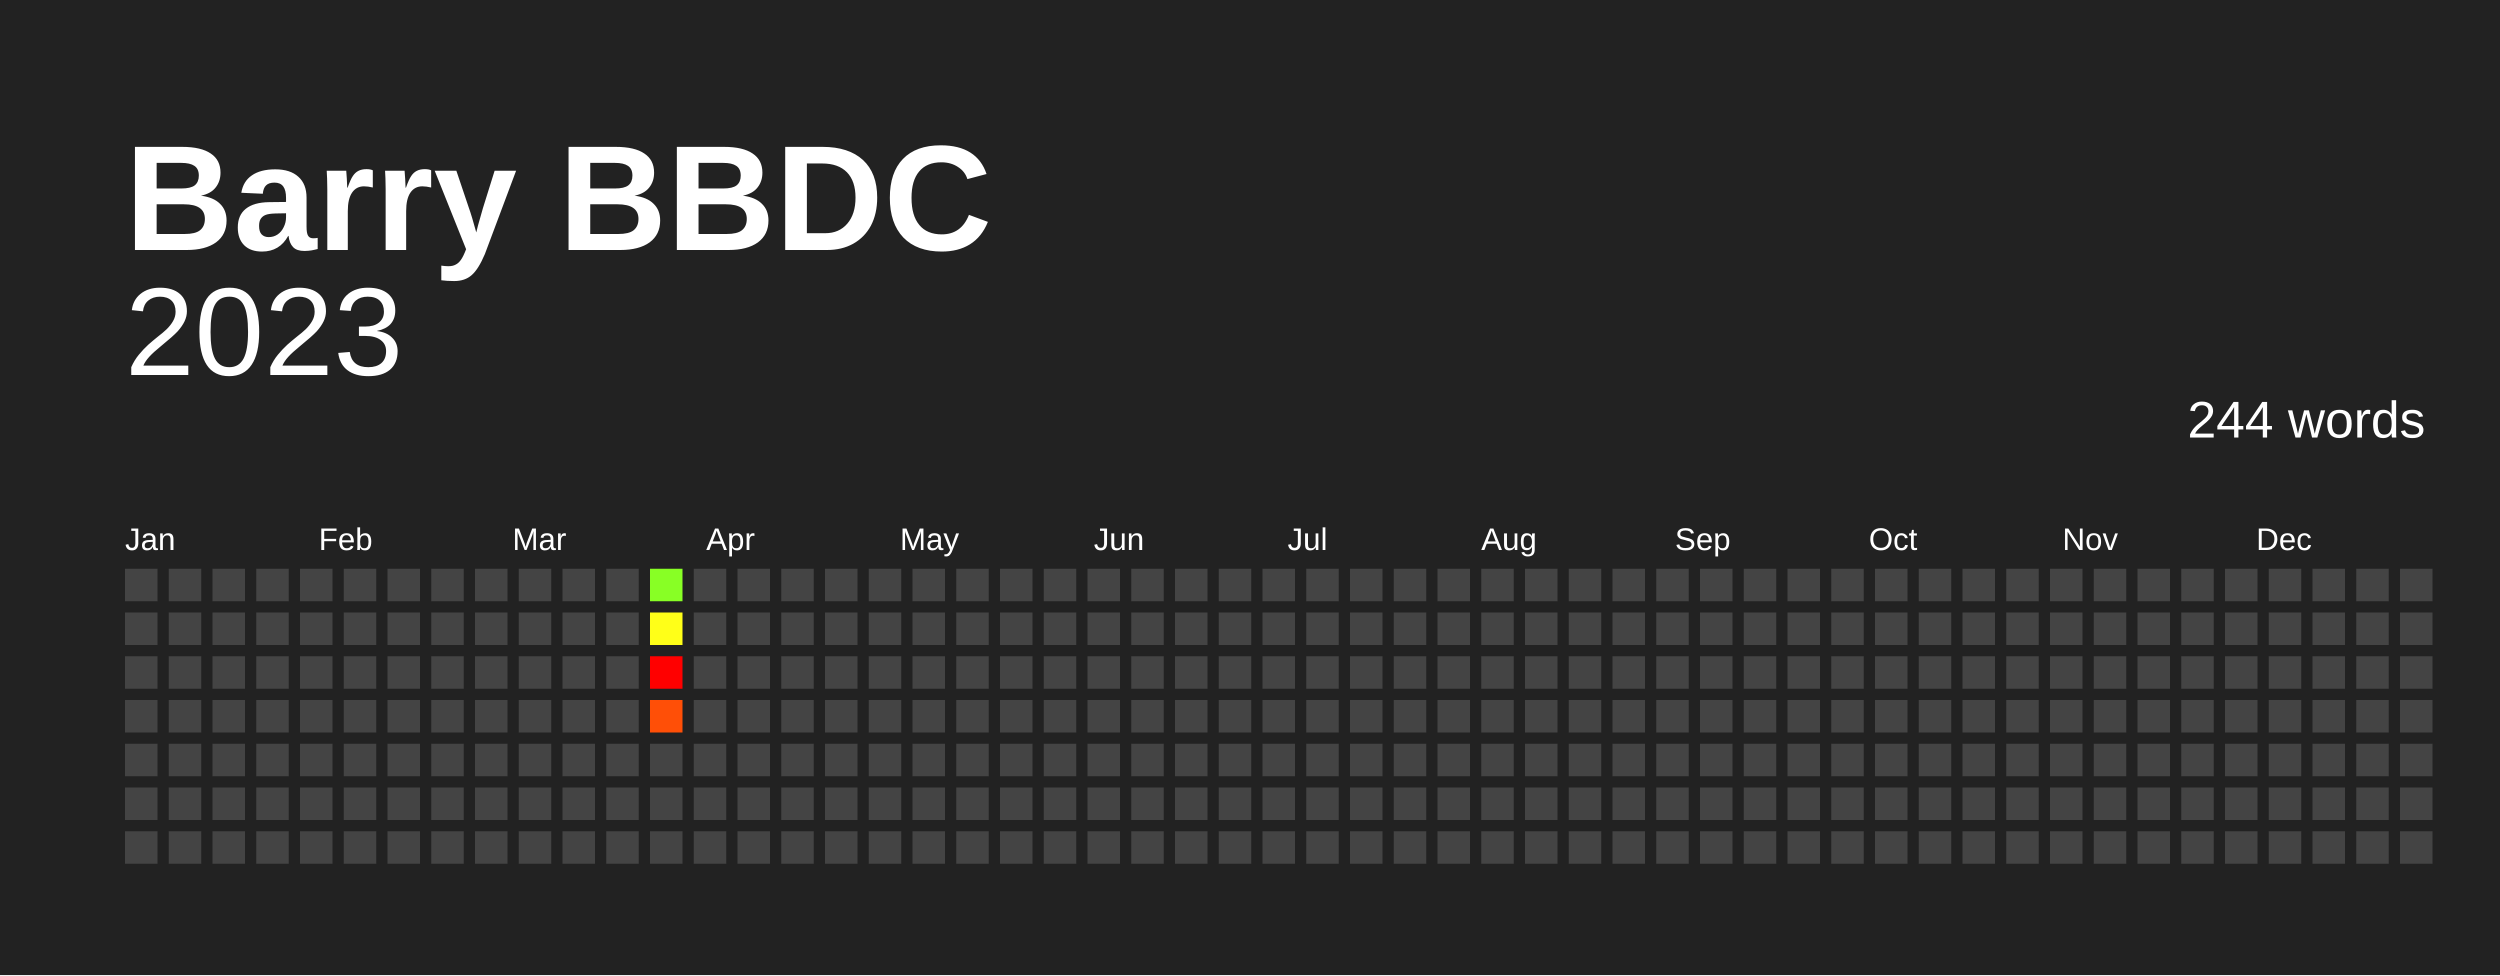
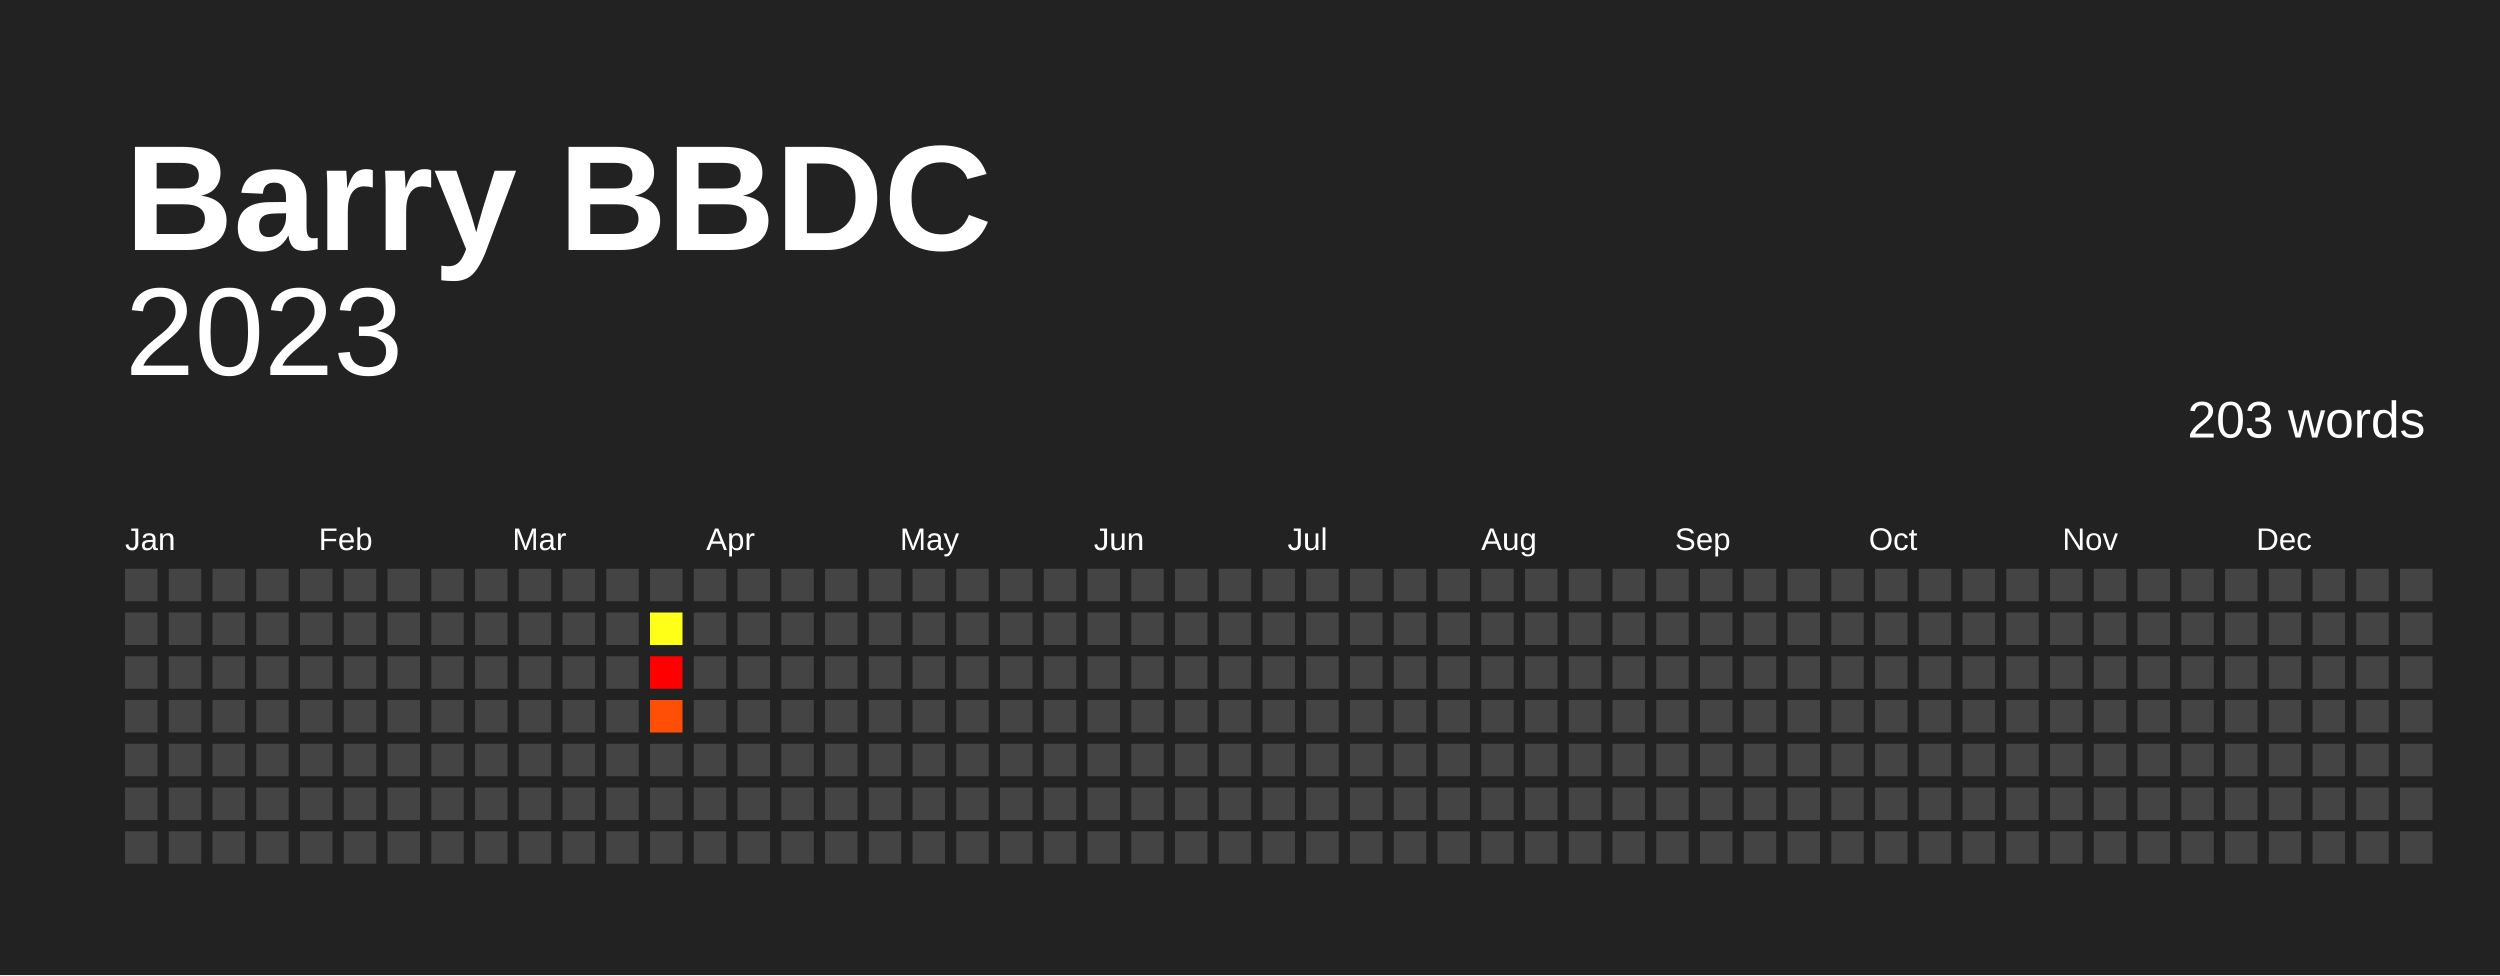
<svg xmlns="http://www.w3.org/2000/svg" baseProfile="full" height="78mm" version="1.1" viewBox="0,0,200,78" width="200mm">
  <defs />
  <rect fill="#222222" height="78" width="200" x="0" y="0" />
  <text fill="#FFFFFF" style="font-size:12px; font-family:Arial; font-weight:bold;" x="10" y="20">Barry BBDC</text>
  <text alignment-baseline="hanging" fill="#FFFFFF" style="font-size:10.0px; font-family:Arial;" x="10" y="30">2023</text>
-   <text alignment-baseline="hanging" fill="#FFFFFF" style="font-size:4.125px; font-family:Arial;" x="175" y="35">244 words</text>
+   <text alignment-baseline="hanging" fill="#FFFFFF" style="font-size:4.125px; font-family:Arial;" x="175" y="35">203 words</text>
  <text fill="#FFFFFF" style="font-size:2.5px; font-family:Arial" x="10.0" y="44">Jan</text>
  <text fill="#FFFFFF" style="font-size:2.5px; font-family:Arial" x="25.5" y="44">Feb</text>
  <text fill="#FFFFFF" style="font-size:2.5px; font-family:Arial" x="41.0" y="44">Mar</text>
  <text fill="#FFFFFF" style="font-size:2.5px; font-family:Arial" x="56.5" y="44">Apr</text>
  <text fill="#FFFFFF" style="font-size:2.5px; font-family:Arial" x="72.0" y="44">May</text>
  <text fill="#FFFFFF" style="font-size:2.5px; font-family:Arial" x="87.5" y="44">Jun</text>
  <text fill="#FFFFFF" style="font-size:2.5px; font-family:Arial" x="103.0" y="44">Jul</text>
  <text fill="#FFFFFF" style="font-size:2.5px; font-family:Arial" x="118.5" y="44">Aug</text>
  <text fill="#FFFFFF" style="font-size:2.5px; font-family:Arial" x="134.0" y="44">Sep</text>
  <text fill="#FFFFFF" style="font-size:2.5px; font-family:Arial" x="149.5" y="44">Oct</text>
  <text fill="#FFFFFF" style="font-size:2.5px; font-family:Arial" x="165.0" y="44">Nov</text>
  <text fill="#FFFFFF" style="font-size:2.5px; font-family:Arial" x="180.5" y="44">Dec</text>
  <rect fill="#444444" height="2.6" width="2.6" x="10.0" y="45.5" />
  <rect fill="#444444" height="2.6" width="2.6" x="10.0" y="49.0" />
  <rect fill="#444444" height="2.6" width="2.6" x="10.0" y="52.5" />
  <rect fill="#444444" height="2.6" width="2.6" x="10.0" y="56.0" />
  <rect fill="#444444" height="2.6" width="2.6" x="10.0" y="59.5" />
  <rect fill="#444444" height="2.6" width="2.6" x="10.0" y="63.0" />
  <rect fill="#444444" height="2.6" width="2.6" x="10.0" y="66.5" />
  <rect fill="#444444" height="2.6" width="2.6" x="13.5" y="45.5" />
  <rect fill="#444444" height="2.6" width="2.6" x="13.5" y="49.0" />
  <rect fill="#444444" height="2.6" width="2.6" x="13.5" y="52.5" />
  <rect fill="#444444" height="2.6" width="2.6" x="13.5" y="56.0" />
  <rect fill="#444444" height="2.6" width="2.6" x="13.5" y="59.5" />
  <rect fill="#444444" height="2.6" width="2.6" x="13.5" y="63.0" />
  <rect fill="#444444" height="2.6" width="2.6" x="13.5" y="66.5" />
  <rect fill="#444444" height="2.6" width="2.6" x="17.0" y="45.5" />
  <rect fill="#444444" height="2.6" width="2.6" x="17.0" y="49.0" />
  <rect fill="#444444" height="2.6" width="2.6" x="17.0" y="52.5" />
  <rect fill="#444444" height="2.6" width="2.6" x="17.0" y="56.0" />
  <rect fill="#444444" height="2.6" width="2.6" x="17.0" y="59.5" />
  <rect fill="#444444" height="2.6" width="2.6" x="17.0" y="63.0" />
  <rect fill="#444444" height="2.6" width="2.6" x="17.0" y="66.5" />
  <rect fill="#444444" height="2.6" width="2.6" x="20.5" y="45.5" />
  <rect fill="#444444" height="2.6" width="2.6" x="20.5" y="49.0" />
  <rect fill="#444444" height="2.6" width="2.6" x="20.5" y="52.5" />
  <rect fill="#444444" height="2.6" width="2.6" x="20.5" y="56.0" />
  <rect fill="#444444" height="2.6" width="2.6" x="20.5" y="59.5" />
  <rect fill="#444444" height="2.6" width="2.6" x="20.5" y="63.0" />
  <rect fill="#444444" height="2.6" width="2.6" x="20.5" y="66.5" />
  <rect fill="#444444" height="2.6" width="2.6" x="24.0" y="45.5" />
  <rect fill="#444444" height="2.6" width="2.6" x="24.0" y="49.0" />
  <rect fill="#444444" height="2.6" width="2.6" x="24.0" y="52.5" />
  <rect fill="#444444" height="2.6" width="2.6" x="24.0" y="56.0" />
  <rect fill="#444444" height="2.6" width="2.6" x="24.0" y="59.5" />
  <rect fill="#444444" height="2.6" width="2.6" x="24.0" y="63.0" />
  <rect fill="#444444" height="2.6" width="2.6" x="24.0" y="66.5" />
  <rect fill="#444444" height="2.6" width="2.6" x="27.5" y="45.5" />
  <rect fill="#444444" height="2.6" width="2.6" x="27.5" y="49.0" />
  <rect fill="#444444" height="2.6" width="2.6" x="27.5" y="52.5" />
  <rect fill="#444444" height="2.6" width="2.6" x="27.5" y="56.0" />
  <rect fill="#444444" height="2.6" width="2.6" x="27.5" y="59.5" />
  <rect fill="#444444" height="2.6" width="2.6" x="27.5" y="63.0" />
  <rect fill="#444444" height="2.6" width="2.6" x="27.5" y="66.5" />
  <rect fill="#444444" height="2.6" width="2.6" x="31.0" y="45.5" />
  <rect fill="#444444" height="2.6" width="2.6" x="31.0" y="49.0" />
  <rect fill="#444444" height="2.6" width="2.6" x="31.0" y="52.5" />
  <rect fill="#444444" height="2.6" width="2.6" x="31.0" y="56.0" />
  <rect fill="#444444" height="2.6" width="2.6" x="31.0" y="59.5" />
  <rect fill="#444444" height="2.6" width="2.6" x="31.0" y="63.0" />
  <rect fill="#444444" height="2.6" width="2.6" x="31.0" y="66.5" />
  <rect fill="#444444" height="2.6" width="2.6" x="34.5" y="45.5" />
  <rect fill="#444444" height="2.6" width="2.6" x="34.5" y="49.0" />
  <rect fill="#444444" height="2.6" width="2.6" x="34.5" y="52.5" />
  <rect fill="#444444" height="2.6" width="2.6" x="34.5" y="56.0" />
  <rect fill="#444444" height="2.6" width="2.6" x="34.5" y="59.5" />
  <rect fill="#444444" height="2.6" width="2.6" x="34.5" y="63.0" />
  <rect fill="#444444" height="2.6" width="2.6" x="34.5" y="66.5" />
  <rect fill="#444444" height="2.6" width="2.6" x="38.0" y="45.5" />
  <rect fill="#444444" height="2.6" width="2.6" x="38.0" y="49.0" />
  <rect fill="#444444" height="2.6" width="2.6" x="38.0" y="52.5" />
  <rect fill="#444444" height="2.6" width="2.6" x="38.0" y="56.0" />
  <rect fill="#444444" height="2.6" width="2.6" x="38.0" y="59.5" />
  <rect fill="#444444" height="2.6" width="2.6" x="38.0" y="63.0" />
  <rect fill="#444444" height="2.6" width="2.6" x="38.0" y="66.5" />
  <rect fill="#444444" height="2.6" width="2.6" x="41.5" y="45.5" />
  <rect fill="#444444" height="2.6" width="2.6" x="41.5" y="49.0" />
  <rect fill="#444444" height="2.6" width="2.6" x="41.5" y="52.5" />
  <rect fill="#444444" height="2.6" width="2.6" x="41.5" y="56.0" />
  <rect fill="#444444" height="2.6" width="2.6" x="41.5" y="59.5" />
  <rect fill="#444444" height="2.6" width="2.6" x="41.5" y="63.0" />
  <rect fill="#444444" height="2.6" width="2.6" x="41.5" y="66.5" />
  <rect fill="#444444" height="2.6" width="2.6" x="45.0" y="45.5" />
  <rect fill="#444444" height="2.6" width="2.6" x="45.0" y="49.0" />
  <rect fill="#444444" height="2.6" width="2.6" x="45.0" y="52.5" />
  <rect fill="#444444" height="2.6" width="2.6" x="45.0" y="56.0" />
  <rect fill="#444444" height="2.6" width="2.6" x="45.0" y="59.5" />
  <rect fill="#444444" height="2.6" width="2.6" x="45.0" y="63.0" />
  <rect fill="#444444" height="2.6" width="2.6" x="45.0" y="66.5" />
  <rect fill="#444444" height="2.6" width="2.6" x="48.5" y="45.5" />
  <rect fill="#444444" height="2.6" width="2.6" x="48.5" y="49.0" />
  <rect fill="#444444" height="2.6" width="2.6" x="48.5" y="52.5" />
  <rect fill="#444444" height="2.6" width="2.6" x="48.5" y="56.0" />
  <rect fill="#444444" height="2.6" width="2.6" x="48.5" y="59.5" />
  <rect fill="#444444" height="2.6" width="2.6" x="48.5" y="63.0" />
  <rect fill="#444444" height="2.6" width="2.6" x="48.5" y="66.5" />
-   <rect fill="#88ff25" height="2.6" width="2.6" x="52.0" y="45.5" />
+   <rect fill="#444444" height="2.6" width="2.6" x="52.0" y="45.5" />
  <rect fill="#ffff18" height="2.6" width="2.6" x="52.0" y="49.0" />
  <rect fill="red" height="2.6" width="2.6" x="52.0" y="52.5" />
  <rect fill="#ff4f07" height="2.6" width="2.6" x="52.0" y="56.0" />
  <rect fill="#444444" height="2.6" width="2.6" x="52.0" y="59.5" />
  <rect fill="#444444" height="2.6" width="2.6" x="52.0" y="63.0" />
  <rect fill="#444444" height="2.6" width="2.6" x="52.0" y="66.5" />
  <rect fill="#444444" height="2.6" width="2.6" x="55.5" y="45.5" />
  <rect fill="#444444" height="2.6" width="2.6" x="55.5" y="49.0" />
  <rect fill="#444444" height="2.6" width="2.6" x="55.5" y="52.5" />
  <rect fill="#444444" height="2.6" width="2.6" x="55.5" y="56.0" />
  <rect fill="#444444" height="2.6" width="2.6" x="55.5" y="59.5" />
  <rect fill="#444444" height="2.6" width="2.6" x="55.5" y="63.0" />
  <rect fill="#444444" height="2.6" width="2.6" x="55.5" y="66.5" />
  <rect fill="#444444" height="2.6" width="2.6" x="59.0" y="45.5" />
  <rect fill="#444444" height="2.6" width="2.6" x="59.0" y="49.0" />
  <rect fill="#444444" height="2.6" width="2.6" x="59.0" y="52.5" />
  <rect fill="#444444" height="2.6" width="2.6" x="59.0" y="56.0" />
  <rect fill="#444444" height="2.6" width="2.6" x="59.0" y="59.5" />
  <rect fill="#444444" height="2.6" width="2.6" x="59.0" y="63.0" />
  <rect fill="#444444" height="2.6" width="2.6" x="59.0" y="66.5" />
  <rect fill="#444444" height="2.6" width="2.6" x="62.5" y="45.5" />
  <rect fill="#444444" height="2.6" width="2.6" x="62.5" y="49.0" />
  <rect fill="#444444" height="2.6" width="2.6" x="62.5" y="52.5" />
  <rect fill="#444444" height="2.6" width="2.6" x="62.5" y="56.0" />
  <rect fill="#444444" height="2.6" width="2.6" x="62.5" y="59.5" />
  <rect fill="#444444" height="2.6" width="2.6" x="62.5" y="63.0" />
  <rect fill="#444444" height="2.6" width="2.6" x="62.5" y="66.5" />
  <rect fill="#444444" height="2.6" width="2.6" x="66.0" y="45.5" />
  <rect fill="#444444" height="2.6" width="2.6" x="66.0" y="49.0" />
  <rect fill="#444444" height="2.6" width="2.6" x="66.0" y="52.5" />
  <rect fill="#444444" height="2.6" width="2.6" x="66.0" y="56.0" />
  <rect fill="#444444" height="2.6" width="2.6" x="66.0" y="59.5" />
  <rect fill="#444444" height="2.6" width="2.6" x="66.0" y="63.0" />
  <rect fill="#444444" height="2.6" width="2.6" x="66.0" y="66.5" />
  <rect fill="#444444" height="2.6" width="2.6" x="69.5" y="45.5" />
  <rect fill="#444444" height="2.6" width="2.6" x="69.5" y="49.0" />
  <rect fill="#444444" height="2.6" width="2.6" x="69.5" y="52.5" />
  <rect fill="#444444" height="2.6" width="2.6" x="69.5" y="56.0" />
  <rect fill="#444444" height="2.6" width="2.6" x="69.5" y="59.5" />
  <rect fill="#444444" height="2.6" width="2.6" x="69.5" y="63.0" />
  <rect fill="#444444" height="2.6" width="2.6" x="69.5" y="66.5" />
  <rect fill="#444444" height="2.6" width="2.6" x="73.0" y="45.5" />
  <rect fill="#444444" height="2.6" width="2.6" x="73.0" y="49.0" />
  <rect fill="#444444" height="2.6" width="2.6" x="73.0" y="52.5" />
  <rect fill="#444444" height="2.6" width="2.6" x="73.0" y="56.0" />
  <rect fill="#444444" height="2.6" width="2.6" x="73.0" y="59.5" />
  <rect fill="#444444" height="2.6" width="2.6" x="73.0" y="63.0" />
  <rect fill="#444444" height="2.6" width="2.6" x="73.0" y="66.5" />
  <rect fill="#444444" height="2.6" width="2.6" x="76.5" y="45.5" />
  <rect fill="#444444" height="2.6" width="2.6" x="76.5" y="49.0" />
  <rect fill="#444444" height="2.6" width="2.6" x="76.5" y="52.5" />
  <rect fill="#444444" height="2.6" width="2.6" x="76.5" y="56.0" />
  <rect fill="#444444" height="2.6" width="2.6" x="76.5" y="59.5" />
  <rect fill="#444444" height="2.6" width="2.6" x="76.5" y="63.0" />
  <rect fill="#444444" height="2.6" width="2.6" x="76.5" y="66.5" />
  <rect fill="#444444" height="2.6" width="2.6" x="80.0" y="45.5" />
  <rect fill="#444444" height="2.6" width="2.6" x="80.0" y="49.0" />
  <rect fill="#444444" height="2.6" width="2.6" x="80.0" y="52.5" />
  <rect fill="#444444" height="2.6" width="2.6" x="80.0" y="56.0" />
  <rect fill="#444444" height="2.6" width="2.6" x="80.0" y="59.5" />
  <rect fill="#444444" height="2.6" width="2.6" x="80.0" y="63.0" />
  <rect fill="#444444" height="2.6" width="2.6" x="80.0" y="66.5" />
  <rect fill="#444444" height="2.6" width="2.6" x="83.5" y="45.5" />
  <rect fill="#444444" height="2.6" width="2.6" x="83.5" y="49.0" />
  <rect fill="#444444" height="2.6" width="2.6" x="83.5" y="52.5" />
  <rect fill="#444444" height="2.6" width="2.6" x="83.5" y="56.0" />
  <rect fill="#444444" height="2.6" width="2.6" x="83.5" y="59.5" />
  <rect fill="#444444" height="2.6" width="2.6" x="83.5" y="63.0" />
  <rect fill="#444444" height="2.6" width="2.6" x="83.5" y="66.5" />
  <rect fill="#444444" height="2.6" width="2.6" x="87.0" y="45.5" />
  <rect fill="#444444" height="2.6" width="2.6" x="87.0" y="49.0" />
  <rect fill="#444444" height="2.6" width="2.6" x="87.0" y="52.5" />
  <rect fill="#444444" height="2.6" width="2.6" x="87.0" y="56.0" />
  <rect fill="#444444" height="2.6" width="2.6" x="87.0" y="59.5" />
  <rect fill="#444444" height="2.6" width="2.6" x="87.0" y="63.0" />
  <rect fill="#444444" height="2.6" width="2.6" x="87.0" y="66.5" />
  <rect fill="#444444" height="2.6" width="2.6" x="90.5" y="45.5" />
  <rect fill="#444444" height="2.6" width="2.6" x="90.5" y="49.0" />
  <rect fill="#444444" height="2.6" width="2.6" x="90.5" y="52.5" />
  <rect fill="#444444" height="2.6" width="2.6" x="90.5" y="56.0" />
  <rect fill="#444444" height="2.6" width="2.6" x="90.5" y="59.5" />
  <rect fill="#444444" height="2.6" width="2.6" x="90.5" y="63.0" />
  <rect fill="#444444" height="2.6" width="2.6" x="90.5" y="66.5" />
  <rect fill="#444444" height="2.6" width="2.6" x="94.0" y="45.5" />
  <rect fill="#444444" height="2.6" width="2.6" x="94.0" y="49.0" />
  <rect fill="#444444" height="2.6" width="2.6" x="94.0" y="52.5" />
  <rect fill="#444444" height="2.6" width="2.6" x="94.0" y="56.0" />
  <rect fill="#444444" height="2.6" width="2.6" x="94.0" y="59.5" />
  <rect fill="#444444" height="2.6" width="2.6" x="94.0" y="63.0" />
  <rect fill="#444444" height="2.6" width="2.6" x="94.0" y="66.5" />
  <rect fill="#444444" height="2.6" width="2.6" x="97.5" y="45.5" />
  <rect fill="#444444" height="2.6" width="2.6" x="97.5" y="49.0" />
  <rect fill="#444444" height="2.6" width="2.6" x="97.5" y="52.5" />
  <rect fill="#444444" height="2.6" width="2.6" x="97.5" y="56.0" />
  <rect fill="#444444" height="2.6" width="2.6" x="97.5" y="59.5" />
  <rect fill="#444444" height="2.6" width="2.6" x="97.5" y="63.0" />
  <rect fill="#444444" height="2.6" width="2.6" x="97.5" y="66.5" />
  <rect fill="#444444" height="2.6" width="2.6" x="101.0" y="45.5" />
  <rect fill="#444444" height="2.6" width="2.6" x="101.0" y="49.0" />
  <rect fill="#444444" height="2.6" width="2.6" x="101.0" y="52.5" />
  <rect fill="#444444" height="2.6" width="2.6" x="101.0" y="56.0" />
  <rect fill="#444444" height="2.6" width="2.6" x="101.0" y="59.5" />
  <rect fill="#444444" height="2.6" width="2.6" x="101.0" y="63.0" />
  <rect fill="#444444" height="2.6" width="2.6" x="101.0" y="66.5" />
  <rect fill="#444444" height="2.6" width="2.6" x="104.5" y="45.5" />
  <rect fill="#444444" height="2.6" width="2.6" x="104.5" y="49.0" />
  <rect fill="#444444" height="2.6" width="2.6" x="104.5" y="52.5" />
  <rect fill="#444444" height="2.6" width="2.6" x="104.5" y="56.0" />
  <rect fill="#444444" height="2.6" width="2.6" x="104.5" y="59.5" />
  <rect fill="#444444" height="2.6" width="2.6" x="104.5" y="63.0" />
  <rect fill="#444444" height="2.6" width="2.6" x="104.5" y="66.5" />
  <rect fill="#444444" height="2.6" width="2.6" x="108.0" y="45.5" />
  <rect fill="#444444" height="2.6" width="2.6" x="108.0" y="49.0" />
  <rect fill="#444444" height="2.6" width="2.6" x="108.0" y="52.5" />
  <rect fill="#444444" height="2.6" width="2.6" x="108.0" y="56.0" />
  <rect fill="#444444" height="2.6" width="2.6" x="108.0" y="59.5" />
  <rect fill="#444444" height="2.6" width="2.6" x="108.0" y="63.0" />
  <rect fill="#444444" height="2.6" width="2.6" x="108.0" y="66.5" />
  <rect fill="#444444" height="2.6" width="2.6" x="111.5" y="45.5" />
  <rect fill="#444444" height="2.6" width="2.6" x="111.5" y="49.0" />
  <rect fill="#444444" height="2.6" width="2.6" x="111.5" y="52.5" />
  <rect fill="#444444" height="2.6" width="2.6" x="111.5" y="56.0" />
  <rect fill="#444444" height="2.6" width="2.6" x="111.5" y="59.5" />
  <rect fill="#444444" height="2.6" width="2.6" x="111.5" y="63.0" />
  <rect fill="#444444" height="2.6" width="2.6" x="111.5" y="66.5" />
  <rect fill="#444444" height="2.6" width="2.6" x="115.0" y="45.5" />
  <rect fill="#444444" height="2.6" width="2.6" x="115.0" y="49.0" />
  <rect fill="#444444" height="2.6" width="2.6" x="115.0" y="52.5" />
  <rect fill="#444444" height="2.6" width="2.6" x="115.0" y="56.0" />
  <rect fill="#444444" height="2.6" width="2.6" x="115.0" y="59.5" />
  <rect fill="#444444" height="2.6" width="2.6" x="115.0" y="63.0" />
  <rect fill="#444444" height="2.6" width="2.6" x="115.0" y="66.5" />
  <rect fill="#444444" height="2.6" width="2.6" x="118.5" y="45.5" />
  <rect fill="#444444" height="2.6" width="2.6" x="118.5" y="49.0" />
  <rect fill="#444444" height="2.6" width="2.6" x="118.5" y="52.5" />
  <rect fill="#444444" height="2.6" width="2.6" x="118.5" y="56.0" />
  <rect fill="#444444" height="2.6" width="2.6" x="118.5" y="59.5" />
  <rect fill="#444444" height="2.6" width="2.6" x="118.5" y="63.0" />
  <rect fill="#444444" height="2.6" width="2.6" x="118.5" y="66.5" />
  <rect fill="#444444" height="2.6" width="2.6" x="122.0" y="45.5" />
  <rect fill="#444444" height="2.6" width="2.6" x="122.0" y="49.0" />
  <rect fill="#444444" height="2.6" width="2.6" x="122.0" y="52.5" />
  <rect fill="#444444" height="2.6" width="2.6" x="122.0" y="56.0" />
  <rect fill="#444444" height="2.6" width="2.6" x="122.0" y="59.5" />
  <rect fill="#444444" height="2.6" width="2.6" x="122.0" y="63.0" />
  <rect fill="#444444" height="2.6" width="2.6" x="122.0" y="66.5" />
  <rect fill="#444444" height="2.6" width="2.6" x="125.5" y="45.5" />
  <rect fill="#444444" height="2.6" width="2.6" x="125.5" y="49.0" />
  <rect fill="#444444" height="2.6" width="2.6" x="125.5" y="52.5" />
  <rect fill="#444444" height="2.6" width="2.6" x="125.5" y="56.0" />
  <rect fill="#444444" height="2.6" width="2.6" x="125.5" y="59.5" />
  <rect fill="#444444" height="2.6" width="2.6" x="125.5" y="63.0" />
  <rect fill="#444444" height="2.6" width="2.6" x="125.5" y="66.5" />
  <rect fill="#444444" height="2.6" width="2.6" x="129.0" y="45.5" />
  <rect fill="#444444" height="2.6" width="2.6" x="129.0" y="49.0" />
  <rect fill="#444444" height="2.6" width="2.6" x="129.0" y="52.5" />
  <rect fill="#444444" height="2.6" width="2.6" x="129.0" y="56.0" />
  <rect fill="#444444" height="2.6" width="2.6" x="129.0" y="59.5" />
  <rect fill="#444444" height="2.6" width="2.6" x="129.0" y="63.0" />
  <rect fill="#444444" height="2.6" width="2.6" x="129.0" y="66.5" />
  <rect fill="#444444" height="2.6" width="2.6" x="132.5" y="45.5" />
  <rect fill="#444444" height="2.6" width="2.6" x="132.5" y="49.0" />
  <rect fill="#444444" height="2.6" width="2.6" x="132.5" y="52.5" />
  <rect fill="#444444" height="2.6" width="2.6" x="132.5" y="56.0" />
  <rect fill="#444444" height="2.6" width="2.6" x="132.5" y="59.5" />
  <rect fill="#444444" height="2.6" width="2.6" x="132.5" y="63.0" />
  <rect fill="#444444" height="2.6" width="2.6" x="132.5" y="66.5" />
  <rect fill="#444444" height="2.6" width="2.6" x="136.0" y="45.5" />
  <rect fill="#444444" height="2.6" width="2.6" x="136.0" y="49.0" />
  <rect fill="#444444" height="2.6" width="2.6" x="136.0" y="52.5" />
  <rect fill="#444444" height="2.6" width="2.6" x="136.0" y="56.0" />
  <rect fill="#444444" height="2.6" width="2.6" x="136.0" y="59.5" />
  <rect fill="#444444" height="2.6" width="2.6" x="136.0" y="63.0" />
  <rect fill="#444444" height="2.6" width="2.6" x="136.0" y="66.5" />
  <rect fill="#444444" height="2.6" width="2.6" x="139.5" y="45.5" />
  <rect fill="#444444" height="2.6" width="2.6" x="139.5" y="49.0" />
  <rect fill="#444444" height="2.6" width="2.6" x="139.5" y="52.5" />
  <rect fill="#444444" height="2.6" width="2.6" x="139.5" y="56.0" />
  <rect fill="#444444" height="2.6" width="2.6" x="139.5" y="59.5" />
  <rect fill="#444444" height="2.6" width="2.6" x="139.5" y="63.0" />
  <rect fill="#444444" height="2.6" width="2.6" x="139.5" y="66.5" />
  <rect fill="#444444" height="2.6" width="2.6" x="143.0" y="45.5" />
  <rect fill="#444444" height="2.6" width="2.6" x="143.0" y="49.0" />
  <rect fill="#444444" height="2.6" width="2.6" x="143.0" y="52.5" />
  <rect fill="#444444" height="2.6" width="2.6" x="143.0" y="56.0" />
  <rect fill="#444444" height="2.6" width="2.6" x="143.0" y="59.5" />
  <rect fill="#444444" height="2.6" width="2.6" x="143.0" y="63.0" />
  <rect fill="#444444" height="2.6" width="2.6" x="143.0" y="66.5" />
  <rect fill="#444444" height="2.6" width="2.6" x="146.5" y="45.5" />
  <rect fill="#444444" height="2.6" width="2.6" x="146.5" y="49.0" />
  <rect fill="#444444" height="2.6" width="2.6" x="146.5" y="52.5" />
  <rect fill="#444444" height="2.6" width="2.6" x="146.5" y="56.0" />
  <rect fill="#444444" height="2.6" width="2.6" x="146.5" y="59.5" />
  <rect fill="#444444" height="2.6" width="2.6" x="146.5" y="63.0" />
  <rect fill="#444444" height="2.6" width="2.6" x="146.5" y="66.5" />
  <rect fill="#444444" height="2.6" width="2.6" x="150.0" y="45.5" />
  <rect fill="#444444" height="2.6" width="2.6" x="150.0" y="49.0" />
  <rect fill="#444444" height="2.6" width="2.6" x="150.0" y="52.5" />
  <rect fill="#444444" height="2.6" width="2.6" x="150.0" y="56.0" />
  <rect fill="#444444" height="2.6" width="2.6" x="150.0" y="59.5" />
  <rect fill="#444444" height="2.6" width="2.6" x="150.0" y="63.0" />
  <rect fill="#444444" height="2.6" width="2.6" x="150.0" y="66.5" />
  <rect fill="#444444" height="2.6" width="2.6" x="153.5" y="45.5" />
  <rect fill="#444444" height="2.6" width="2.6" x="153.5" y="49.0" />
  <rect fill="#444444" height="2.6" width="2.6" x="153.5" y="52.5" />
  <rect fill="#444444" height="2.6" width="2.6" x="153.5" y="56.0" />
  <rect fill="#444444" height="2.6" width="2.6" x="153.5" y="59.5" />
  <rect fill="#444444" height="2.6" width="2.6" x="153.5" y="63.0" />
  <rect fill="#444444" height="2.6" width="2.6" x="153.5" y="66.5" />
  <rect fill="#444444" height="2.6" width="2.6" x="157.0" y="45.5" />
  <rect fill="#444444" height="2.6" width="2.6" x="157.0" y="49.0" />
  <rect fill="#444444" height="2.6" width="2.6" x="157.0" y="52.5" />
  <rect fill="#444444" height="2.6" width="2.6" x="157.0" y="56.0" />
  <rect fill="#444444" height="2.6" width="2.6" x="157.0" y="59.5" />
  <rect fill="#444444" height="2.6" width="2.6" x="157.0" y="63.0" />
  <rect fill="#444444" height="2.6" width="2.6" x="157.0" y="66.5" />
  <rect fill="#444444" height="2.6" width="2.6" x="160.5" y="45.5" />
  <rect fill="#444444" height="2.6" width="2.6" x="160.5" y="49.0" />
  <rect fill="#444444" height="2.6" width="2.6" x="160.5" y="52.5" />
  <rect fill="#444444" height="2.6" width="2.6" x="160.5" y="56.0" />
  <rect fill="#444444" height="2.6" width="2.6" x="160.5" y="59.5" />
  <rect fill="#444444" height="2.6" width="2.6" x="160.5" y="63.0" />
  <rect fill="#444444" height="2.6" width="2.6" x="160.5" y="66.5" />
  <rect fill="#444444" height="2.6" width="2.6" x="164.0" y="45.5" />
  <rect fill="#444444" height="2.6" width="2.6" x="164.0" y="49.0" />
  <rect fill="#444444" height="2.6" width="2.6" x="164.0" y="52.5" />
  <rect fill="#444444" height="2.6" width="2.6" x="164.0" y="56.0" />
  <rect fill="#444444" height="2.6" width="2.6" x="164.0" y="59.5" />
  <rect fill="#444444" height="2.6" width="2.6" x="164.0" y="63.0" />
  <rect fill="#444444" height="2.6" width="2.6" x="164.0" y="66.5" />
  <rect fill="#444444" height="2.6" width="2.6" x="167.5" y="45.5" />
  <rect fill="#444444" height="2.6" width="2.6" x="167.5" y="49.0" />
  <rect fill="#444444" height="2.6" width="2.6" x="167.5" y="52.5" />
  <rect fill="#444444" height="2.6" width="2.6" x="167.5" y="56.0" />
  <rect fill="#444444" height="2.6" width="2.6" x="167.5" y="59.5" />
  <rect fill="#444444" height="2.6" width="2.6" x="167.5" y="63.0" />
  <rect fill="#444444" height="2.6" width="2.6" x="167.5" y="66.5" />
  <rect fill="#444444" height="2.6" width="2.6" x="171.0" y="45.5" />
  <rect fill="#444444" height="2.6" width="2.6" x="171.0" y="49.0" />
  <rect fill="#444444" height="2.6" width="2.6" x="171.0" y="52.5" />
  <rect fill="#444444" height="2.6" width="2.6" x="171.0" y="56.0" />
  <rect fill="#444444" height="2.6" width="2.6" x="171.0" y="59.5" />
  <rect fill="#444444" height="2.6" width="2.6" x="171.0" y="63.0" />
  <rect fill="#444444" height="2.6" width="2.6" x="171.0" y="66.5" />
  <rect fill="#444444" height="2.6" width="2.6" x="174.5" y="45.5" />
  <rect fill="#444444" height="2.6" width="2.6" x="174.5" y="49.0" />
  <rect fill="#444444" height="2.6" width="2.6" x="174.5" y="52.5" />
  <rect fill="#444444" height="2.6" width="2.6" x="174.5" y="56.0" />
  <rect fill="#444444" height="2.6" width="2.6" x="174.5" y="59.5" />
  <rect fill="#444444" height="2.6" width="2.6" x="174.5" y="63.0" />
  <rect fill="#444444" height="2.6" width="2.6" x="174.5" y="66.5" />
  <rect fill="#444444" height="2.6" width="2.6" x="178.0" y="45.5" />
  <rect fill="#444444" height="2.6" width="2.6" x="178.0" y="49.0" />
  <rect fill="#444444" height="2.6" width="2.6" x="178.0" y="52.5" />
  <rect fill="#444444" height="2.6" width="2.6" x="178.0" y="56.0" />
  <rect fill="#444444" height="2.6" width="2.6" x="178.0" y="59.5" />
  <rect fill="#444444" height="2.6" width="2.6" x="178.0" y="63.0" />
  <rect fill="#444444" height="2.6" width="2.6" x="178.0" y="66.5" />
  <rect fill="#444444" height="2.6" width="2.6" x="181.5" y="45.5" />
  <rect fill="#444444" height="2.6" width="2.6" x="181.5" y="49.0" />
  <rect fill="#444444" height="2.6" width="2.6" x="181.5" y="52.5" />
  <rect fill="#444444" height="2.6" width="2.6" x="181.5" y="56.0" />
  <rect fill="#444444" height="2.6" width="2.6" x="181.5" y="59.5" />
  <rect fill="#444444" height="2.6" width="2.6" x="181.5" y="63.0" />
  <rect fill="#444444" height="2.6" width="2.6" x="181.5" y="66.5" />
  <rect fill="#444444" height="2.6" width="2.6" x="185.0" y="45.5" />
  <rect fill="#444444" height="2.6" width="2.6" x="185.0" y="49.0" />
  <rect fill="#444444" height="2.6" width="2.6" x="185.0" y="52.5" />
  <rect fill="#444444" height="2.6" width="2.6" x="185.0" y="56.0" />
  <rect fill="#444444" height="2.6" width="2.6" x="185.0" y="59.5" />
  <rect fill="#444444" height="2.6" width="2.6" x="185.0" y="63.0" />
  <rect fill="#444444" height="2.6" width="2.6" x="185.0" y="66.5" />
  <rect fill="#444444" height="2.6" width="2.6" x="188.5" y="45.5" />
  <rect fill="#444444" height="2.6" width="2.6" x="188.5" y="49.0" />
  <rect fill="#444444" height="2.6" width="2.6" x="188.5" y="52.5" />
  <rect fill="#444444" height="2.6" width="2.6" x="188.5" y="56.0" />
  <rect fill="#444444" height="2.6" width="2.6" x="188.5" y="59.5" />
  <rect fill="#444444" height="2.6" width="2.6" x="188.5" y="63.0" />
  <rect fill="#444444" height="2.6" width="2.6" x="188.5" y="66.5" />
  <rect fill="#444444" height="2.6" width="2.6" x="192.0" y="45.5" />
  <rect fill="#444444" height="2.6" width="2.6" x="192.0" y="49.0" />
  <rect fill="#444444" height="2.6" width="2.6" x="192.0" y="52.5" />
  <rect fill="#444444" height="2.6" width="2.6" x="192.0" y="56.0" />
  <rect fill="#444444" height="2.6" width="2.6" x="192.0" y="59.5" />
  <rect fill="#444444" height="2.6" width="2.6" x="192.0" y="63.0" />
  <rect fill="#444444" height="2.6" width="2.6" x="192.0" y="66.5" />
</svg>
